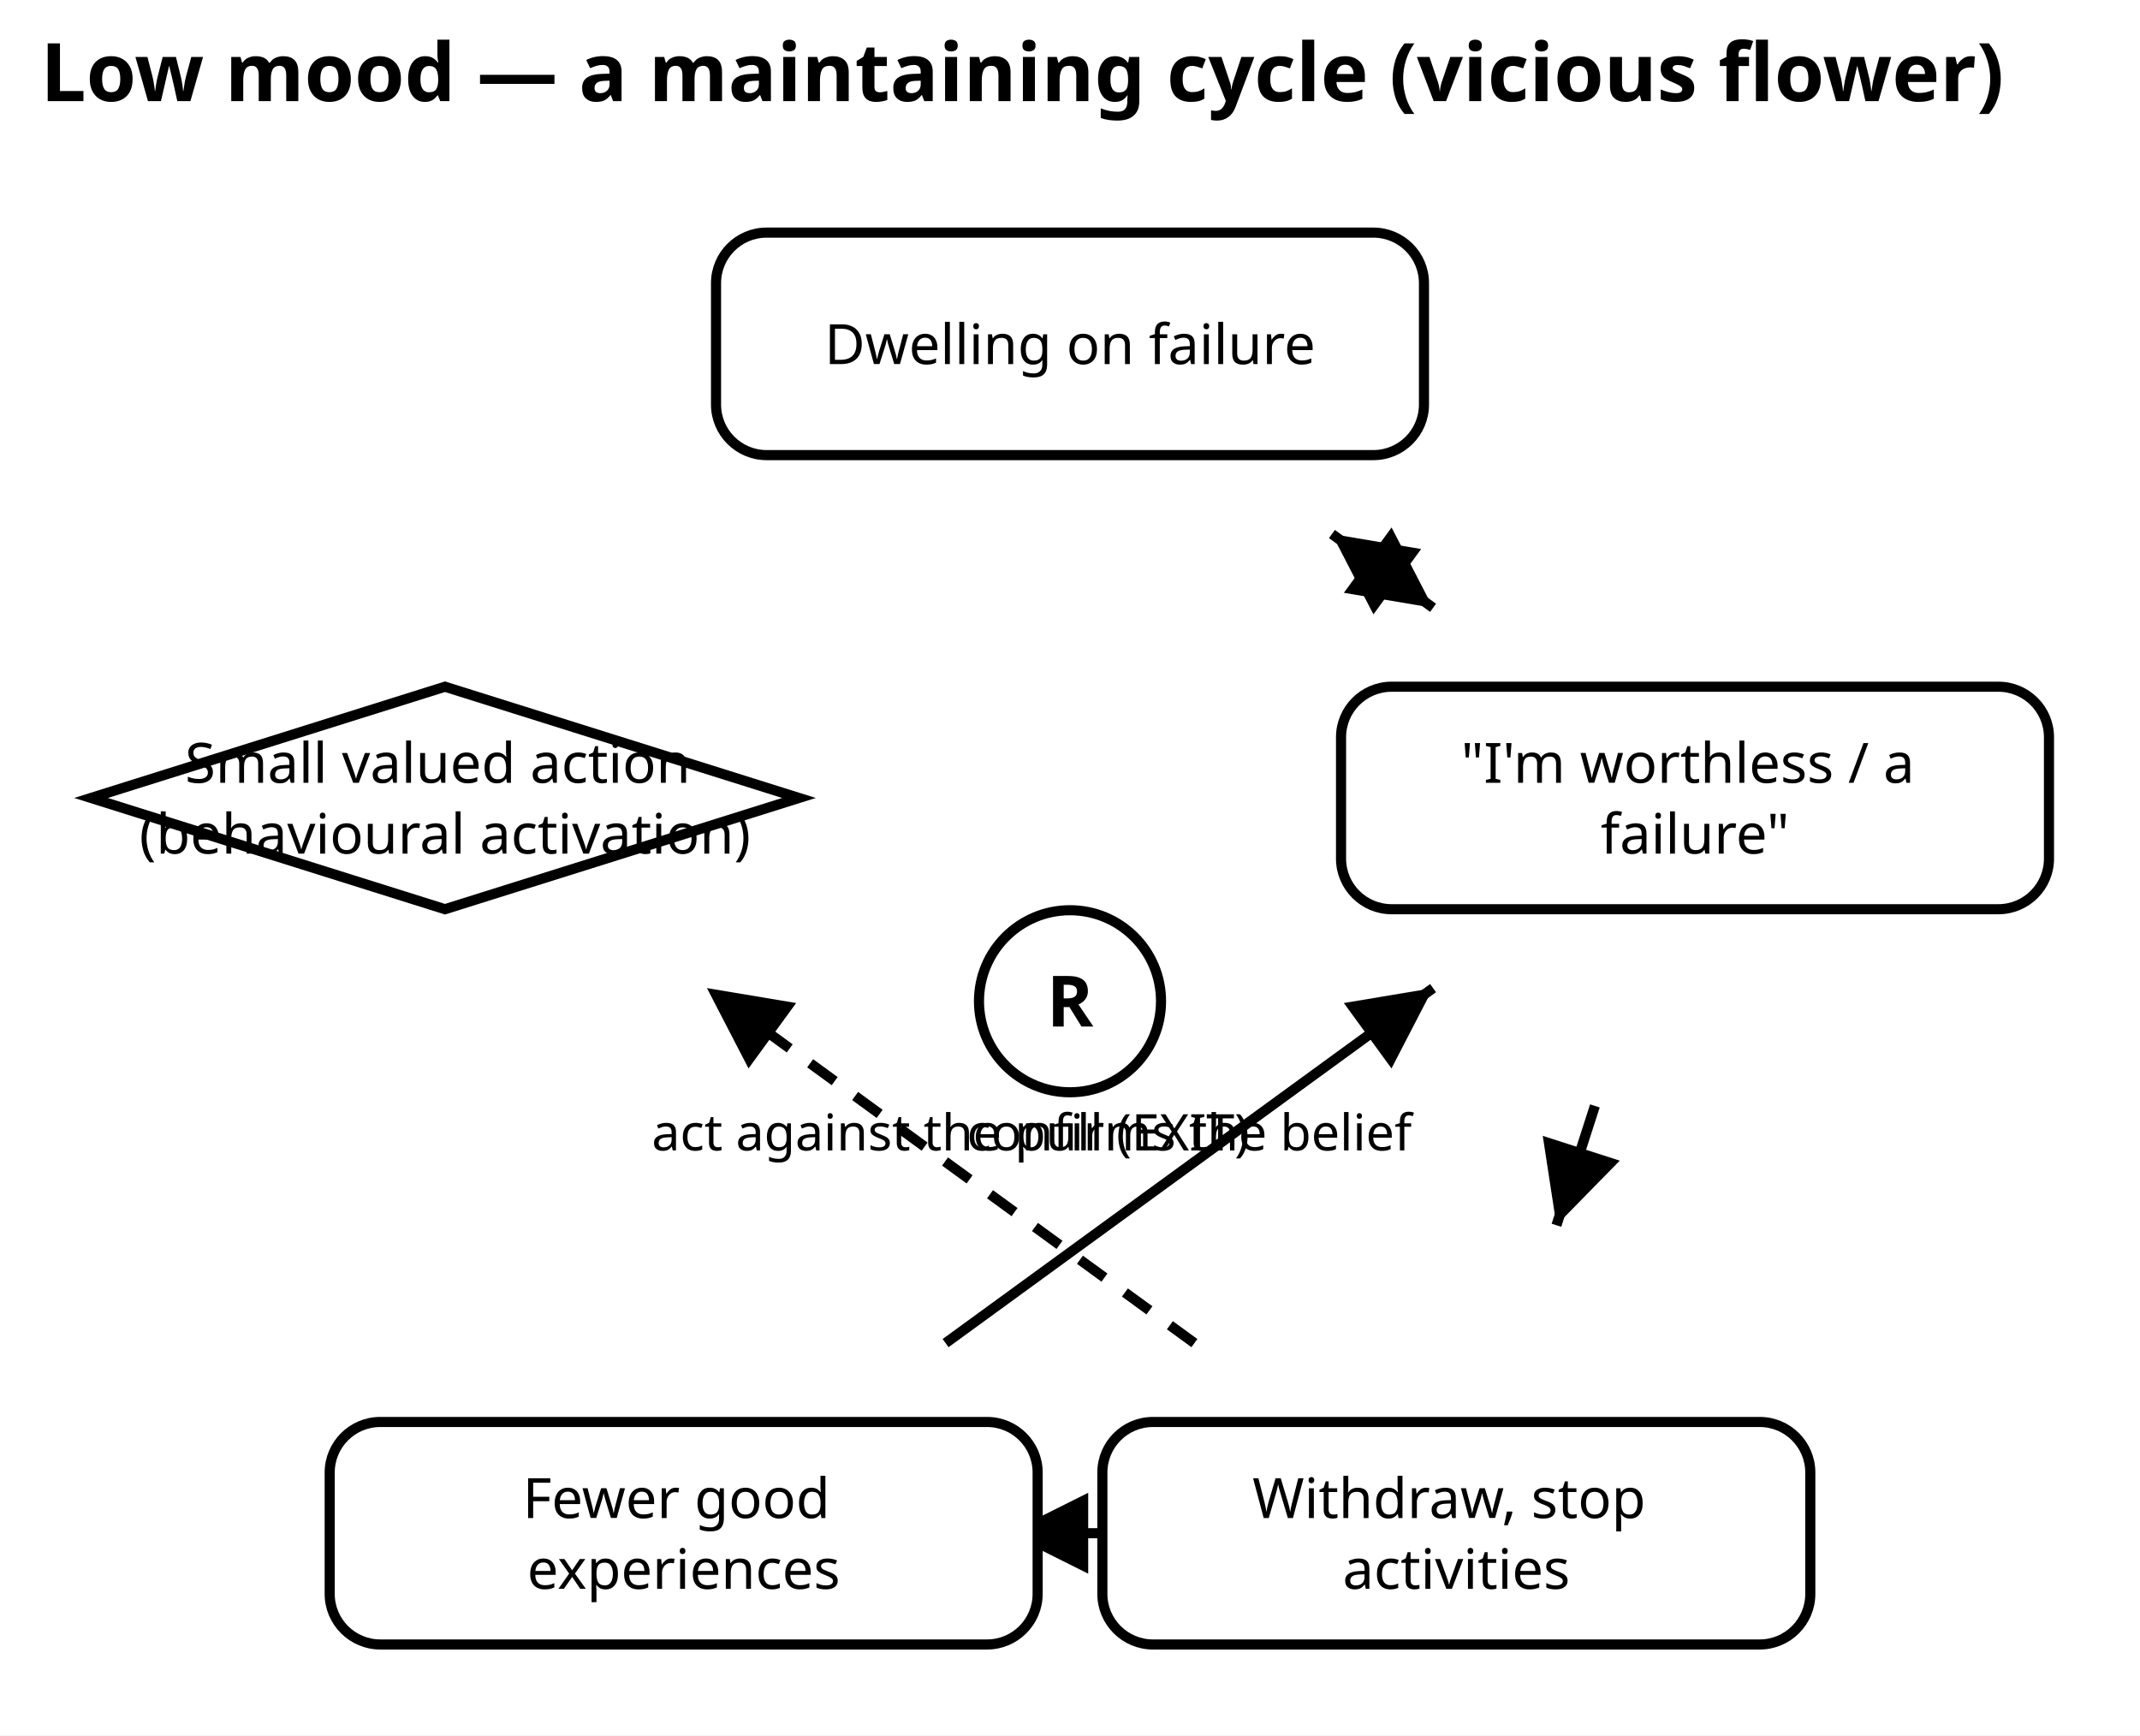
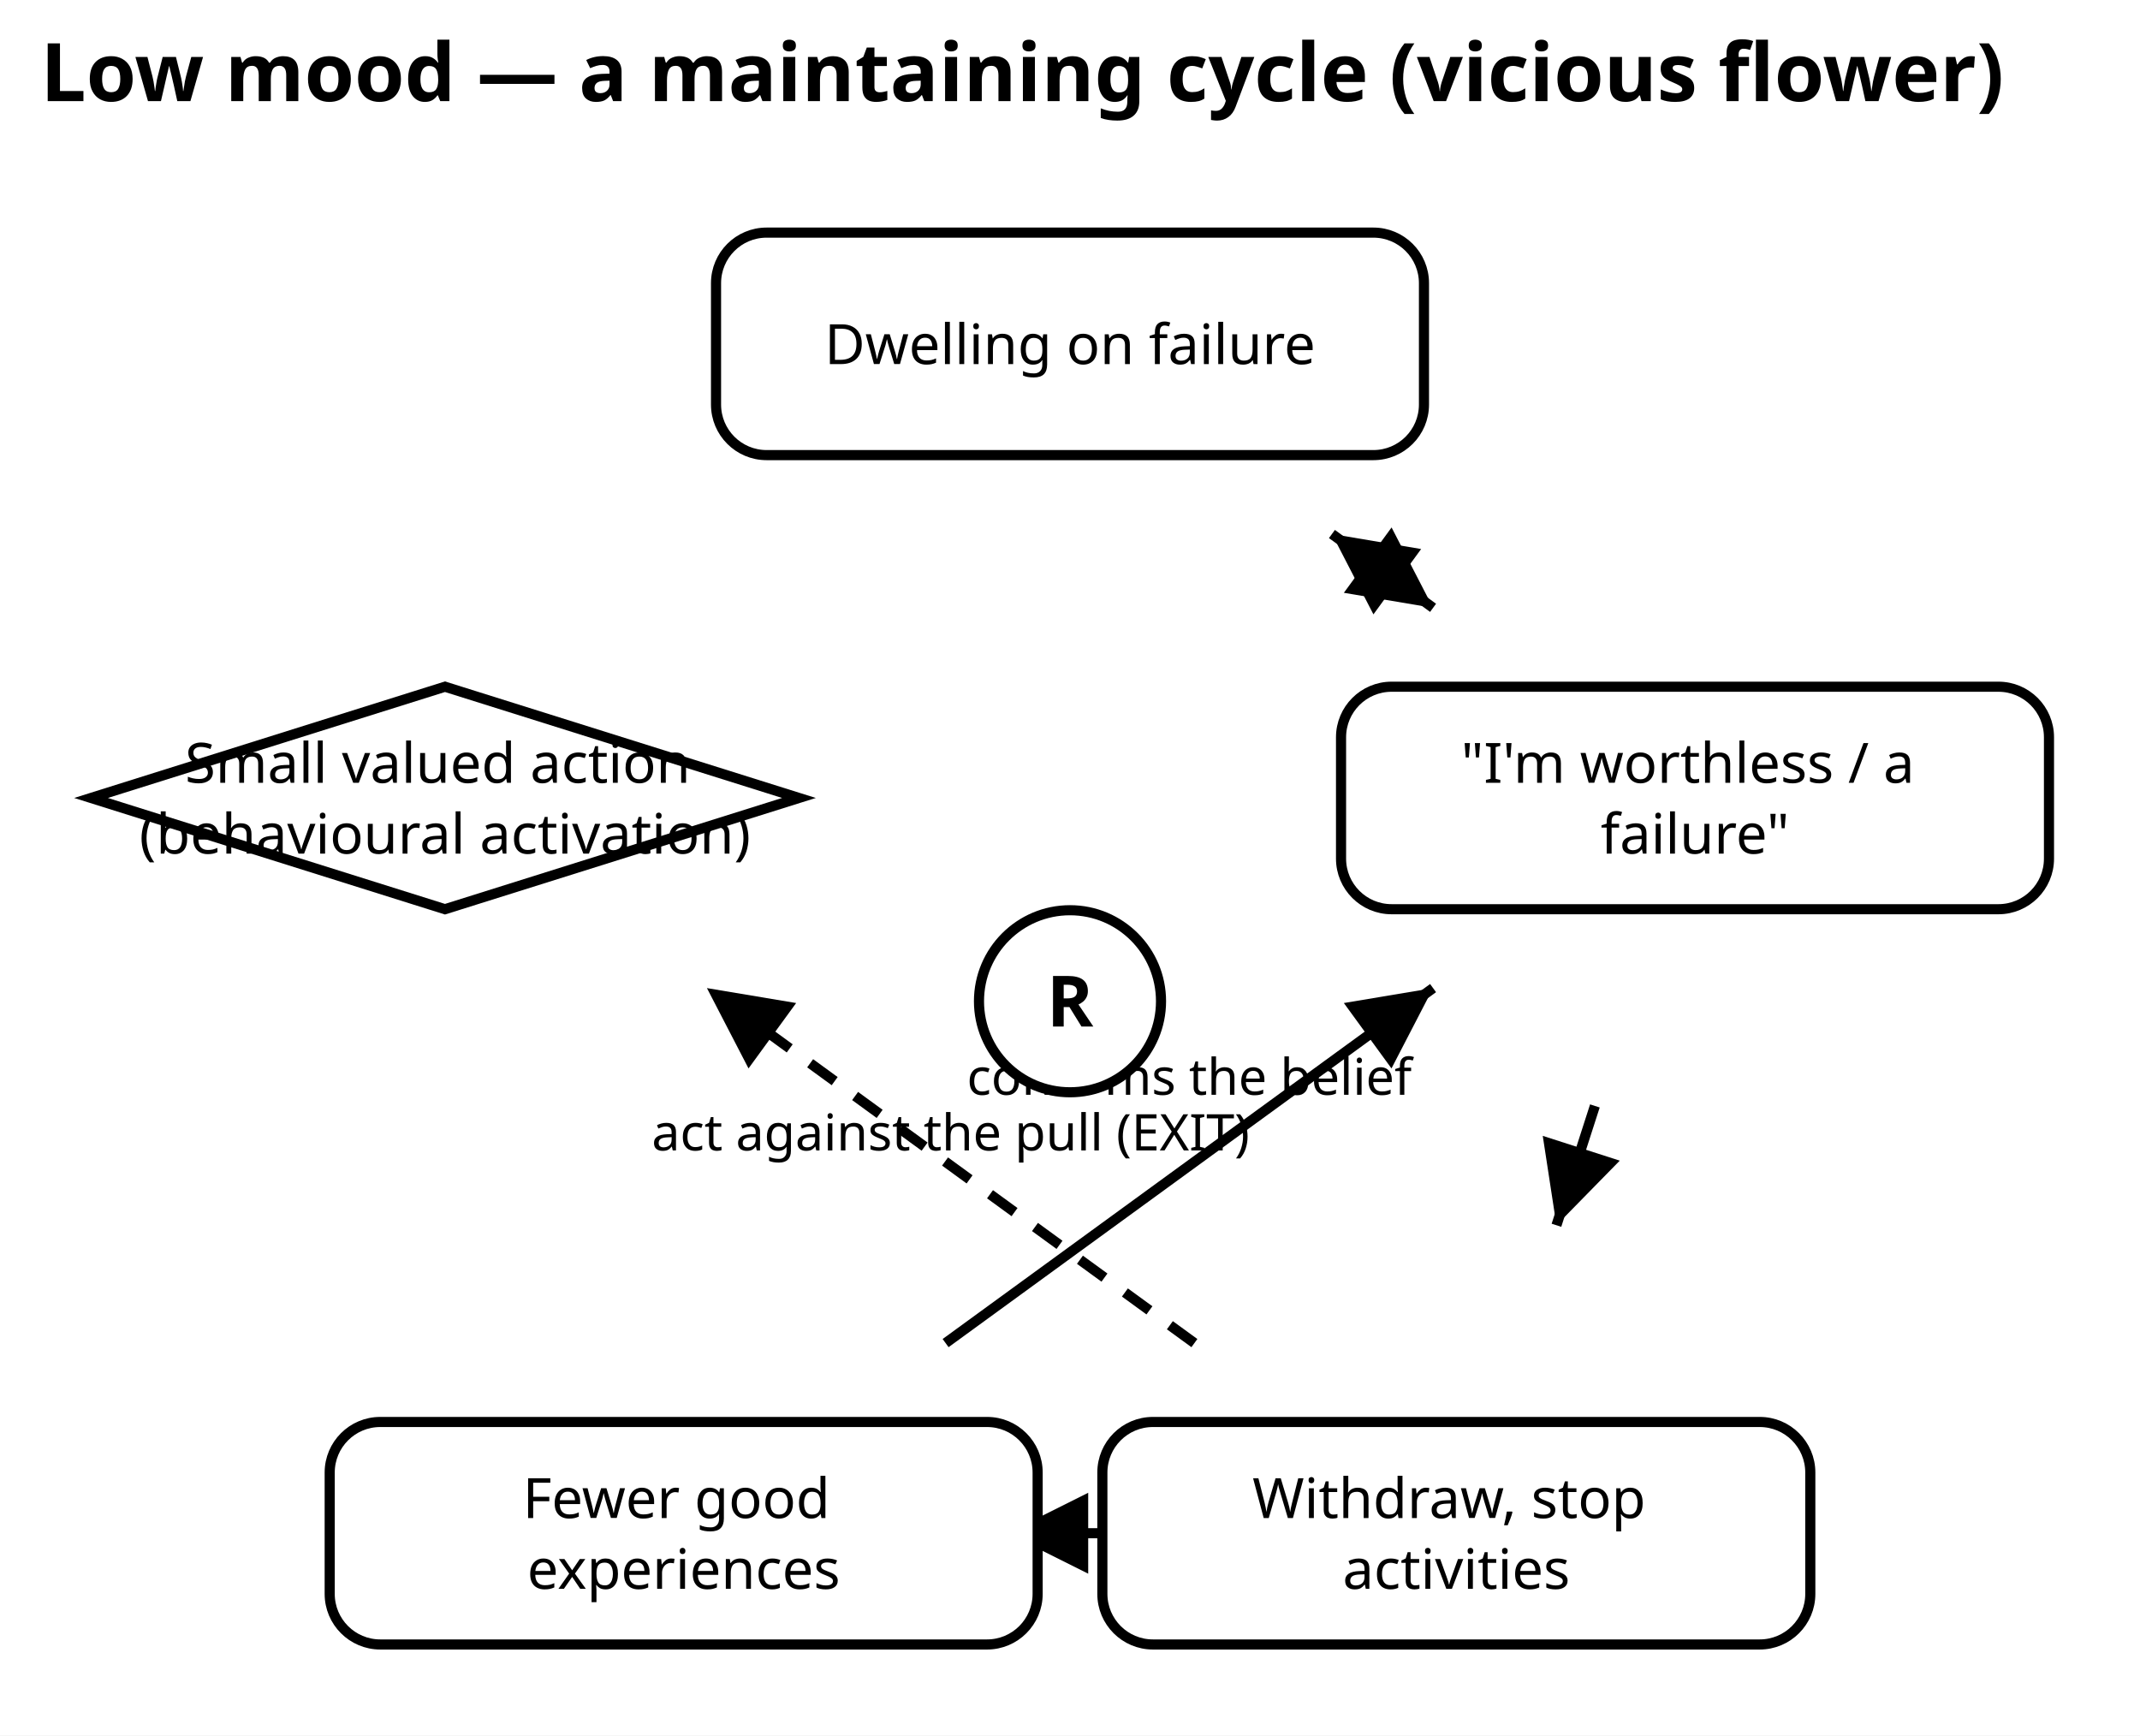
<svg xmlns="http://www.w3.org/2000/svg" viewBox="68.4 52 423.2 343.2" role="img" aria-label="Maintaining loop: Low mood — a maintaining cycle (vicious flower). Links: &quot;I'm worthless / a failure&quot; -&gt; Withdraw, stop activities; Withdraw, stop activities -&gt; Fewer good experiences; Fewer good experiences -&gt; &quot;I'm worthless / a failure&quot; (reinforcing); &quot;I'm worthless / a failure&quot; &lt;-&gt; Dwelling on failure. Ways out: Withdraw, stop activities to Small valued action (behavioural activation).">
  <defs>
    <marker id="arrow" markerWidth="10" markerHeight="10" refX="8" refY="4" orient="auto-start-reverse">
      <path d="M0,0 L8,4 L0,8 z" fill="#000" />
    </marker>
  </defs>
  <rect x="68.4" y="52" width="423.2" height="343.2" fill="#fff" />
  <text x="76.4" y="72" font-family="sans-serif" font-size="16" font-weight="700">Low mood — a maintaining cycle (vicious flower)</text>
  <path data-el="edge:e1" d="M 383.8,270.7 L 376.2,294.3" fill="none" stroke="#000" stroke-width="2" marker-end="url(#arrow)" />
  <path data-el="edge:e2" d="M 292.4,355.2 L 267.6,355.2" fill="none" stroke="#000" stroke-width="2" marker-end="url(#arrow)" />
  <path data-el="edge:e3" d="M 255.4,317.6 L 351.8,247.4" fill="none" stroke="#000" stroke-width="2" marker-end="url(#arrow)" />
-   <text data-el="edgelabel:e3" x="303.6" y="279.5" font-family="sans-serif" font-size="10" text-anchor="middle">confirms the belief</text>
+   <text data-el="edgelabel:e3" x="303.6" y="268.5" font-family="sans-serif" font-size="10" text-anchor="middle">confirms the belief</text>
  <path data-el="edge:e4" d="M 351.8,172.2 L 331.8,157.6" fill="none" stroke="#000" stroke-width="2" marker-start="url(#arrow)" marker-end="url(#arrow)" />
  <path data-el="edge:x1" d="M 304.6,317.6 L 208.2,247.4" fill="none" stroke="#000" stroke-width="2" stroke-dasharray="6 5" marker-end="url(#arrow)" />
  <text data-el="edgelabel:x1" x="256.4" y="279.5" font-family="sans-serif" font-size="10" text-anchor="middle">act against the pull (EXIT)</text>
  <circle cx="280" cy="250" r="18" fill="#fff" stroke="#000" stroke-width="2" />
  <text x="280" y="255" text-anchor="middle" font-family="sans-serif" font-size="14" font-weight="700">R</text>
  <rect data-el="node:belief" x="333.6" y="187.8" width="140" height="44" rx="10" ry="10" fill="#fff" stroke="#000" stroke-width="2" />
  <text text-anchor="middle" font-family="sans-serif" font-size="11" data-el="nodelabel:belief">
    <tspan x="403.6" y="206.8">"I'm worthless / a</tspan>
    <tspan x="403.6" y="220.8">failure"</tspan>
  </text>
  <rect data-el="node:withdraw" x="286.4" y="333.2" width="140" height="44" rx="10" ry="10" fill="#fff" stroke="#000" stroke-width="2" />
  <text text-anchor="middle" font-family="sans-serif" font-size="11" data-el="nodelabel:withdraw">
    <tspan x="356.4" y="352.2">Withdraw, stop</tspan>
    <tspan x="356.4" y="366.2">activities</tspan>
  </text>
  <rect data-el="node:rewards" x="133.6" y="333.2" width="140" height="44" rx="10" ry="10" fill="#fff" stroke="#000" stroke-width="2" />
  <text text-anchor="middle" font-family="sans-serif" font-size="11" data-el="nodelabel:rewards">
    <tspan x="203.6" y="352.2">Fewer good</tspan>
    <tspan x="203.6" y="366.2">experiences</tspan>
  </text>
  <rect data-el="node:rumination" x="210" y="98" width="140" height="44" rx="10" ry="10" fill="#fff" stroke="#000" stroke-width="2" />
  <text x="280" y="124" font-family="sans-serif" font-size="11" text-anchor="middle" data-el="nodelabel:rumination">Dwelling on failure</text>
  <polygon data-el="node:out" points="156.4,187.8 226.4,209.8 156.4,231.8 86.4,209.8" fill="#fff" stroke="#000" stroke-width="2" />
  <text text-anchor="middle" font-family="sans-serif" font-size="11" data-el="nodelabel:out">
    <tspan x="156.4" y="206.8">Small valued action</tspan>
    <tspan x="156.4" y="220.8" textLength="124" lengthAdjust="spacingAndGlyphs">(behavioural activation)</tspan>
  </text>
</svg>
